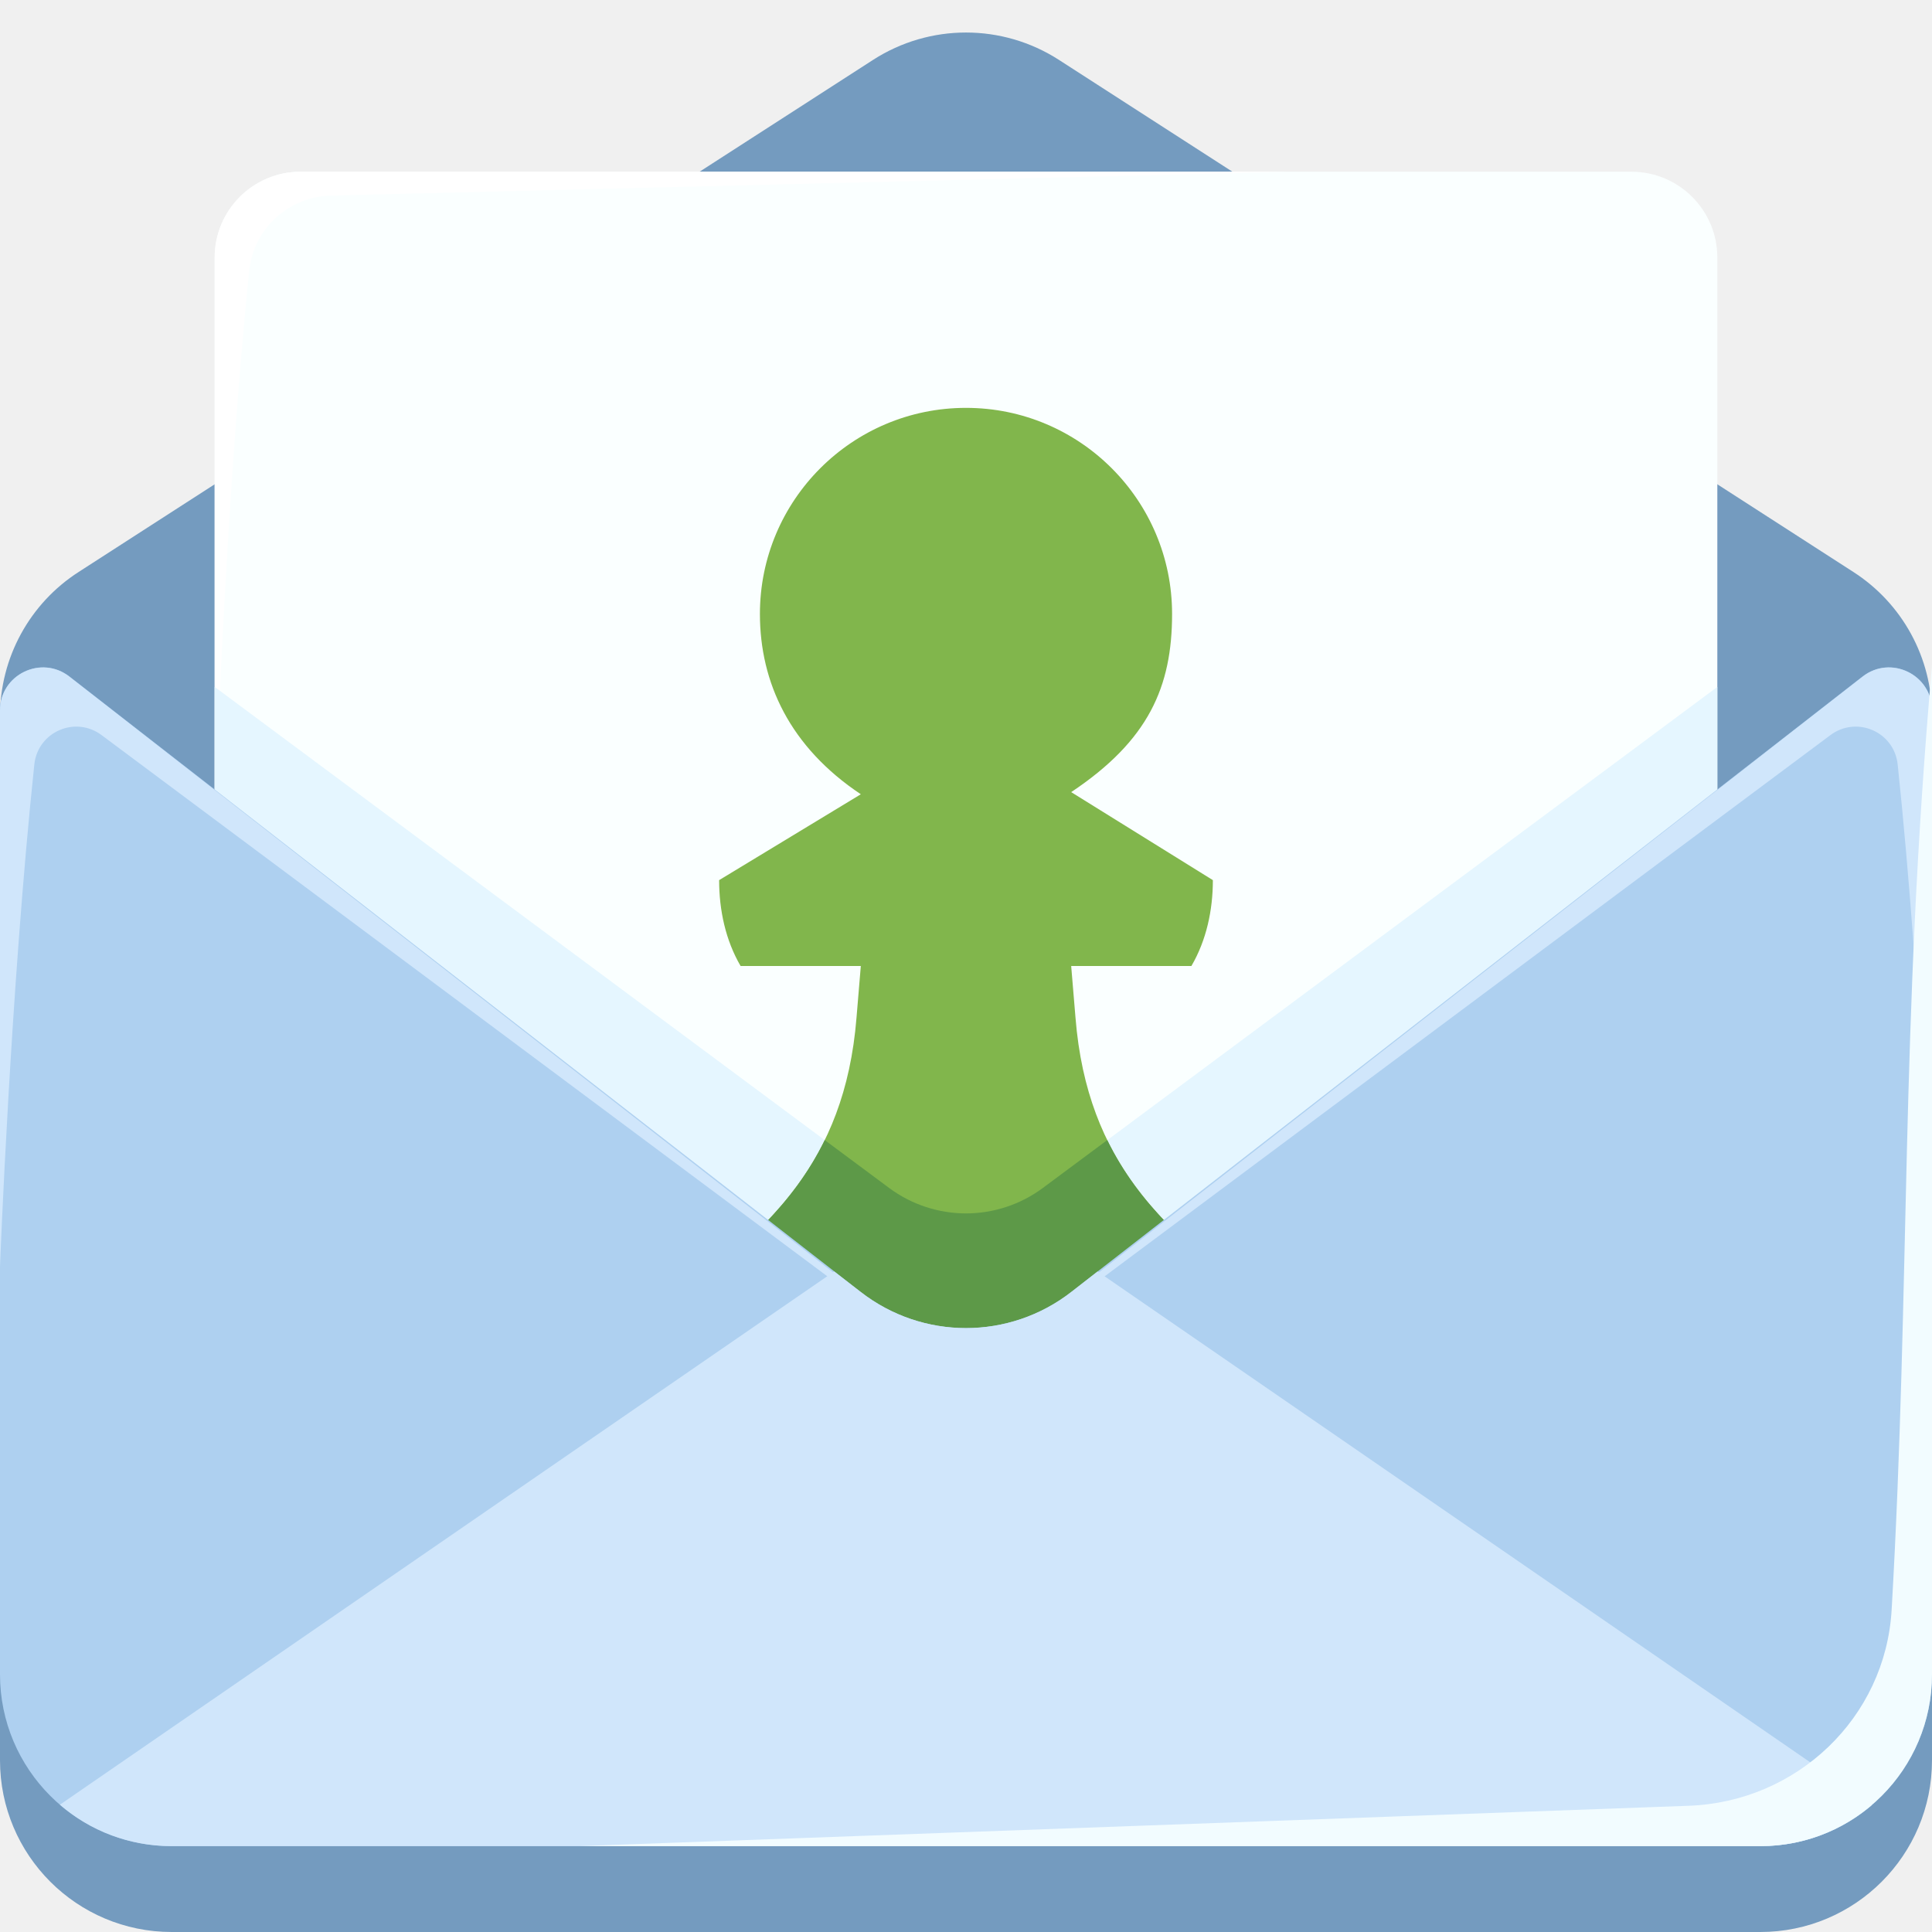
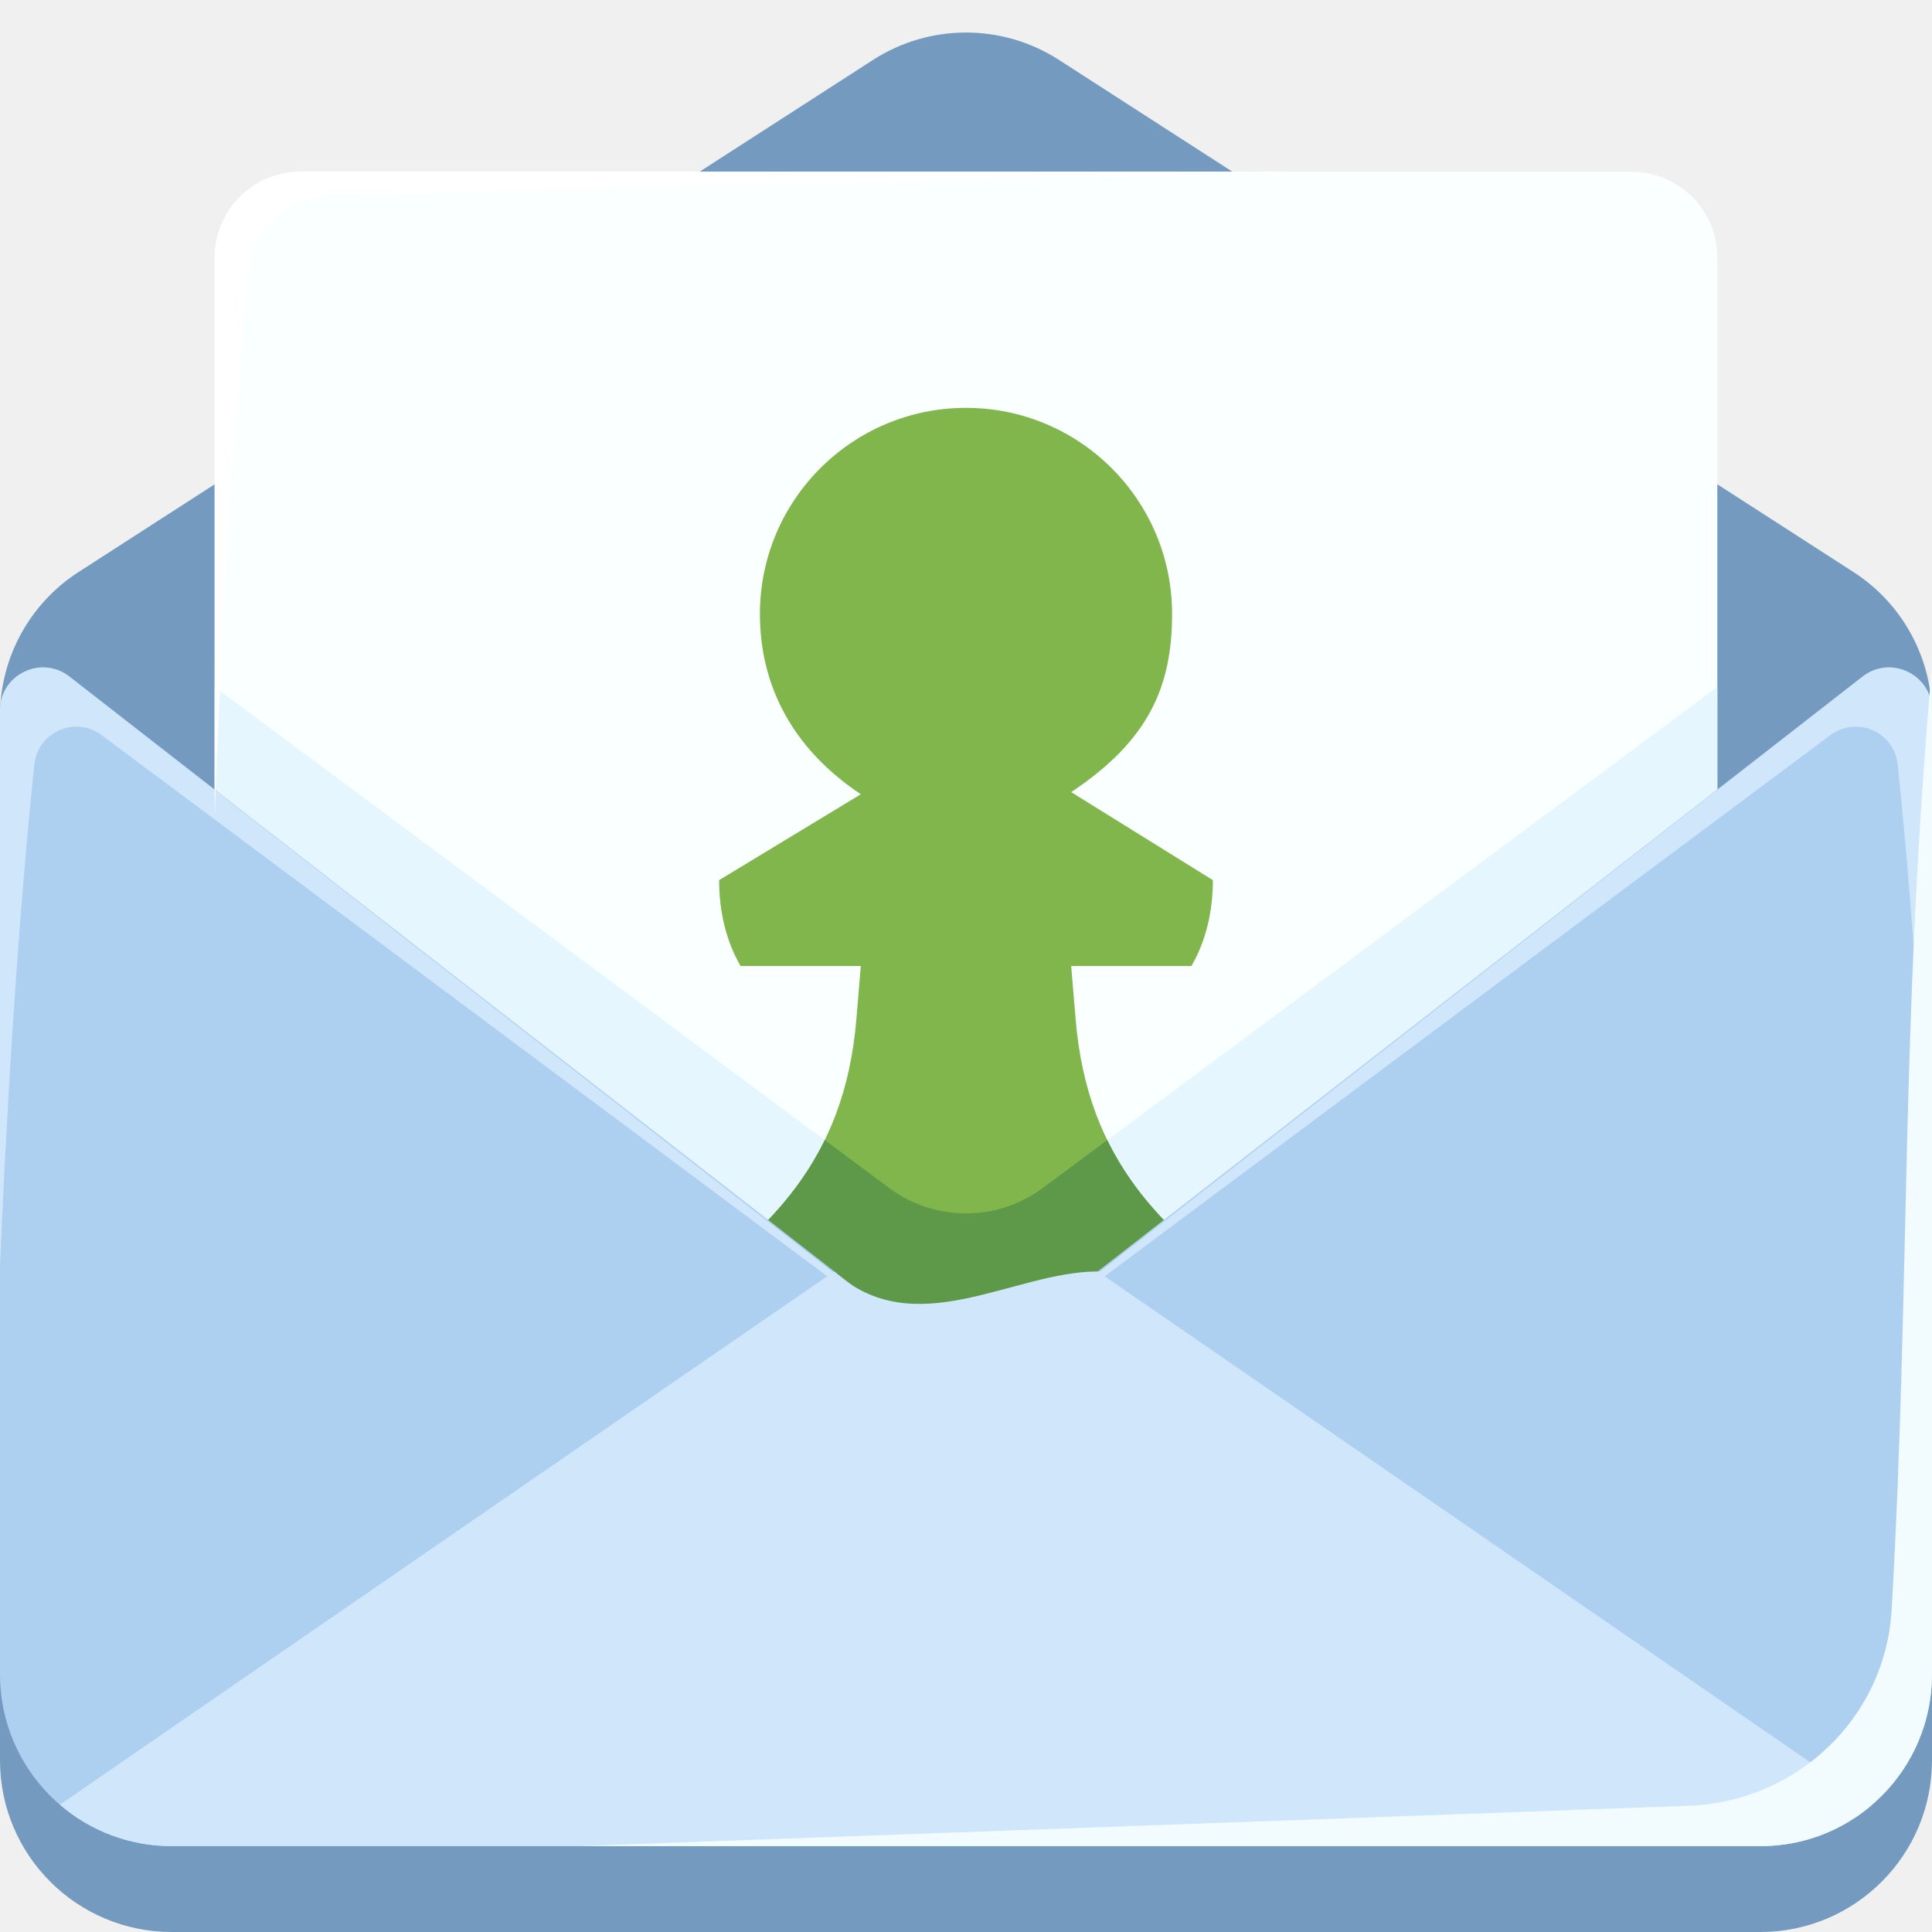
<svg xmlns="http://www.w3.org/2000/svg" viewBox="0 0 90 90">
-   <path d="M3.67,26.64L40.67,2.79C43.31,1.09,46.69,1.09,49.33,2.79L86.33,26.64C88.62,28.11,90,30.64,90,33.36L90,78C90,82.42,86.42,86,82,86L8,86C3.58,86,0,82.42,0,78L0,33.36C0,30.64,1.38,28.11,3.67,26.64Z" fill="#749BBF" />
-   <path d="M14,8C11.79,8,10,9.79,10,12L10,84C10,86.21,11.79,88,14,88L76,88C78.21,88,80,86.21,80,84L80,12C80,9.79,78.21,8,76,8Z" fill="#FAFFFF" />
-   <path d="M10,12C10,9.79,11.79,8,14,8L60,8L15.43,9.11C13.46,9.16,11.81,10.64,11.61,12.61C10.49,23.46,10,38,10,38Z" fill="white" />
+   <path d="M0,33.36L0,78C0,82.42,3.58,86,8,86L82,86C86.42,86,90,82.42,90,78L90,33.36C90,30.64,88.62,28.11,86.33,26.64L49.33,2.79C46.69,1.09,43.31,1.09,40.67,2.79L3.67,26.64C1.38,28.11,0,30.64,0,33.36Z" fill="#749BBF" />
+   <path d="M14,8C11.79,8,10,9.79,10,12L10,81C10,83.21,11.79,85,14,85L76,85C78.21,85,80,83.21,80,81L80,12C80,9.79,78.21,8,76,8Z" fill="#FAFFFF" />
  <path d="M45,58L80,32L80,70L10,70L10,32Z" fill="#E5F6FF" />
  <path d="M65,73C65,59.1,51.2,61.2,50.1,47.4L49.9,45L55.5,45C56.2,43.8,56.5,42.4,56.5,41L49.9,36.9C53.5,34.5,54.6,32,54.6,28.6C54.6,23.3,50.3,19,45,19C39.7,19,35.4,23.3,35.4,28.6C35.4,31.8,36.8,34.8,40.1,37L33.5,41C33.5,42.4,33.8,43.8,34.5,45L40.1,45L39.9,47.4C38.8,61.2,25,59.1,25,73Z" fill="#81B64C" />
  <path d="M65,73L25,73C25,65.92,28.58,62.99,32.24,60C34.57,58.09,36.93,56.16,38.42,53.11L41.42,55.34C43.55,56.92,46.45,56.92,48.58,55.34L51.58,53.11C53.07,56.16,55.43,58.09,57.76,60C61.42,62.99,65,65.92,65,73Z" fill="#5D9948" />
  <path d="M8,65C3.58,65,0,68.58,0,73L0,82C0,86.42,3.58,90,8,90L82,90C86.42,90,90,86.42,90,82L90,73C90,68.58,86.42,65,82,65Z" fill="#749BBF" />
-   <path d="M3.23,31.51L40.09,60.18C42.98,62.43,47.02,62.43,49.91,60.18L86.77,31.51C88.09,30.49,90,31.43,90,33.09L90,78C90,82.42,86.42,86,82,86L8,86C3.58,86,0,82.42,0,78L0,33.09C0,31.43,1.91,30.49,3.23,31.51Z" fill="#AED0F0" />
-   <path d="M82,86C83.99,86,85.81,85.28,87.21,84.08L51.13,59.23L49.91,60.18C47.02,62.43,42.98,62.43,40.09,60.18L38.86,59.23L2.79,84.07C4.19,85.28,6.01,86,8,86Z" fill="#D0E6FB" />
+   <path d="M3.23,31.51L40.09,60.18C44.98,64.18,45.02,64.18,49.91,60.18L86.77,31.51C88.09,30.49,90,31.43,90,33.09L90,78C90,82.42,86.42,86,82,86L8,86C3.58,86,0,82.42,0,78L0,33.09C0,31.43,1.91,30.49,3.23,31.51Z" fill="#AED0F0" />
+   <path d="M82,86C83.99,86,85.81,85.28,87.21,84.08L51.13,59.23C47.19,59.23,42.6,62.63,38.86,59.23L2.79,84.07C4.19,85.28,6.01,86,8,86Z" fill="#D0E6FB" />
  <path d="M0,33.1C0,31.43,1.92,30.5,3.23,31.52L50,68L4.74,34.25C3.52,33.33,1.77,34.08,1.6,35.6C0.49,46.12,0,59,0,59Z" fill="#D0E6FB" />
  <path d="M90,33.1C90,31.43,88.08,30.5,86.77,31.52L40,68L85.26,34.25C86.48,33.33,88.23,34.08,88.4,35.6C89.51,46.12,90,59,90,59Z" fill="#D0E6FB" />
  <path d="M90,78C90,82.42,86.42,86,82,86L27,86L78.66,84.12C83.7,83.94,87.83,80.03,88.12,74.99C89,59.68,88.51,47.89,90,31Z" fill="#F2FCFF" />
+   <path d="M10,12C10,9.79,11.79,8,14,8L60,8L15.43,9.11C13.46,9.16,11.81,10.64,11.61,12.61C10.49,23.46,10,38,10,38Z" fill="white" />
</svg>
